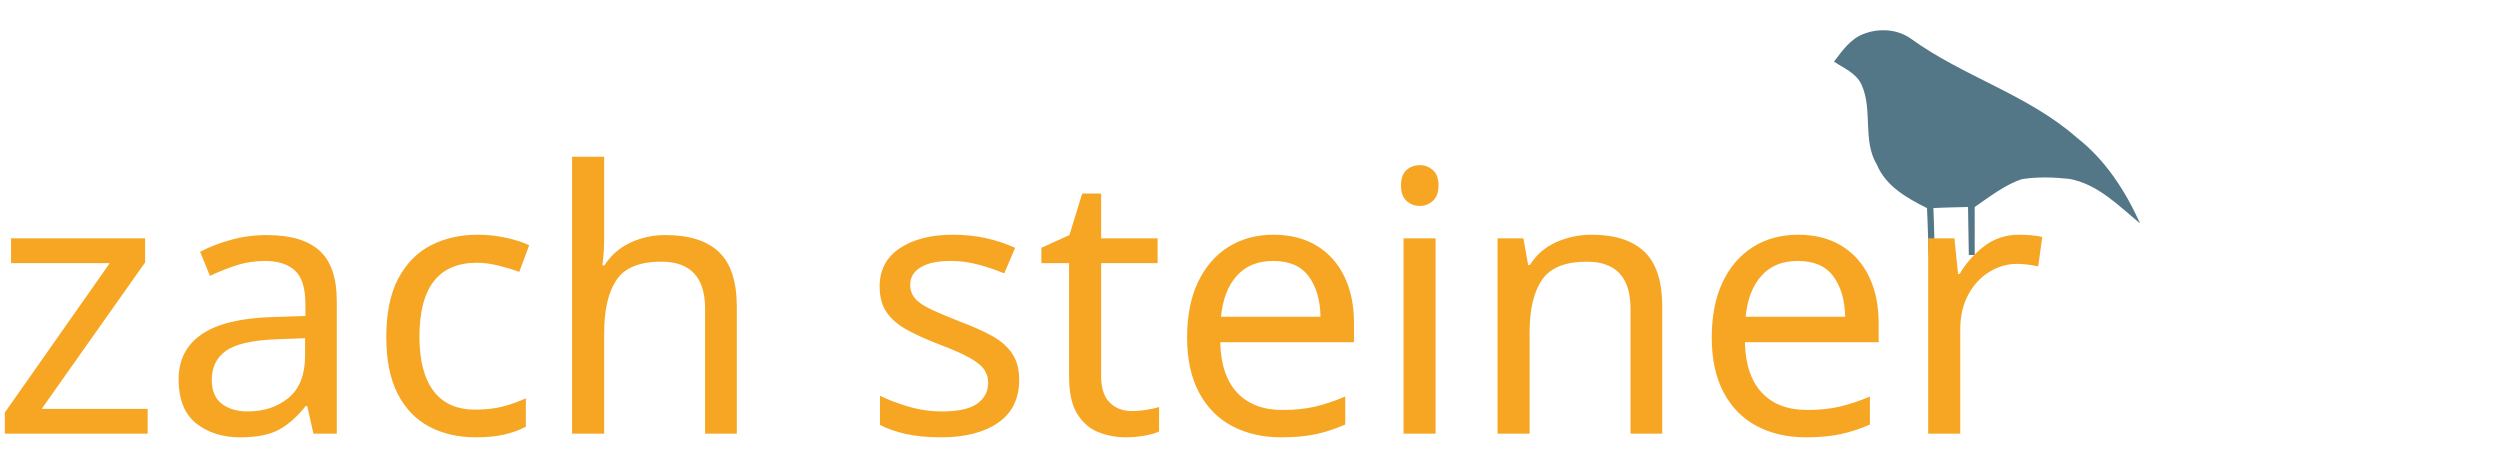
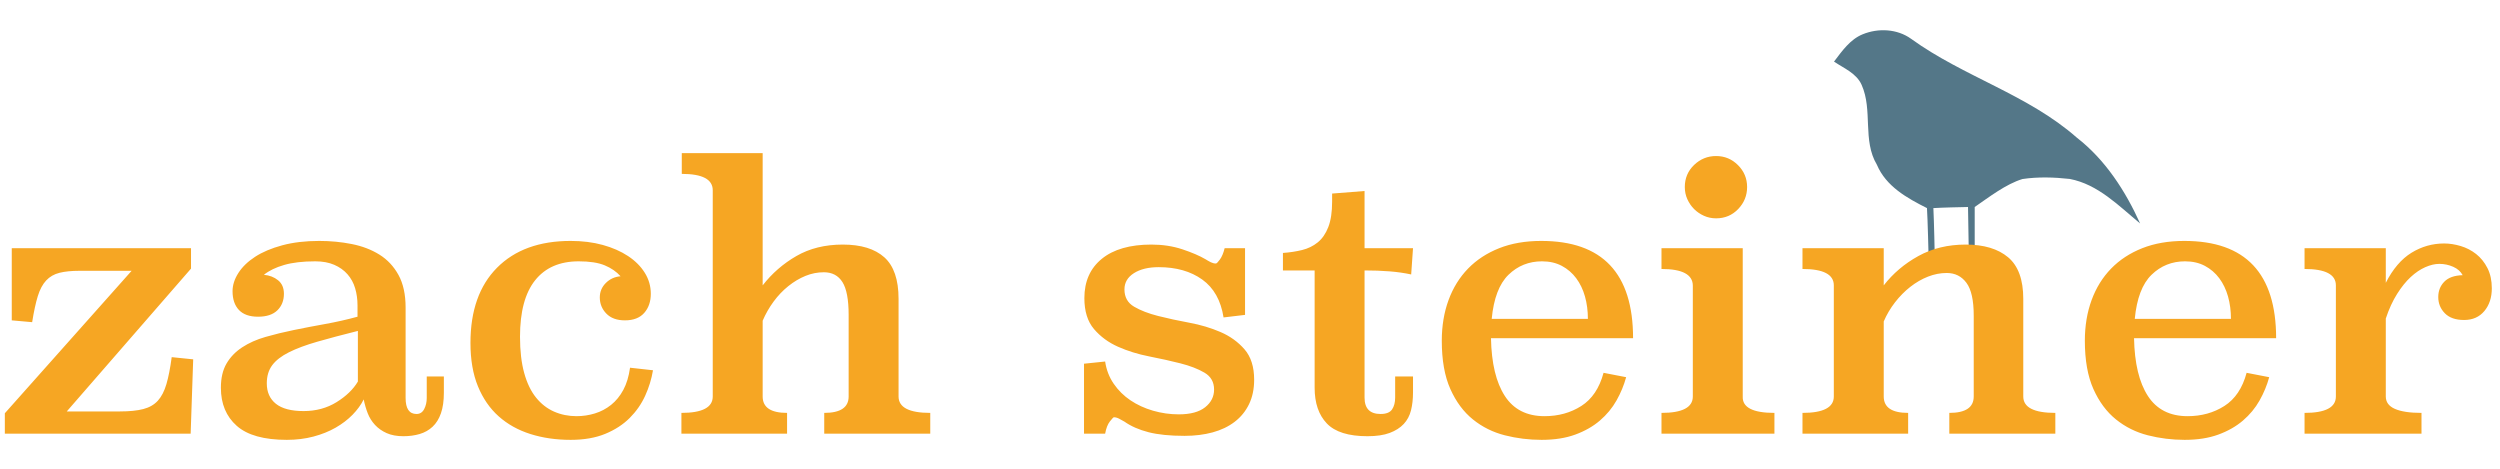
<svg xmlns="http://www.w3.org/2000/svg" width="800px" height="150px" viewBox="0 0 800 150" version="1.1">
  <defs />
  <g id="Page-1" stroke="none" stroke-width="1" fill="none" fill-rule="evenodd">
    <g id="nameplate">
      <g id="pigeon" transform="translate(586.4806, 9.256329)" fill="#547788">
        <path d="M25.076,3.168 C41.829,15.287 62.442,21.003 78.109,34.794 C87.223,41.872 93.643,51.821 98.361,62.255 C91.512,56.607 84.904,49.731 75.844,48.006 C70.845,47.453 65.712,47.291 60.713,48.033 C55.406,49.637 49.954,53.87 45.424,56.984 L45.424,72.353 L43.545,72.353 C43.545,72.353 43.301,59.183 43.284,56.984 C39.826,57.065 35.646,57.133 32.201,57.335 C32.429,61.905 32.629,72.353 32.629,72.353 L30.657,72.353 C30.657,72.353 30.379,60.85 30.151,57.335 C23.758,54.126 17.048,50.379 14.126,43.463 C9.449,35.644 12.866,26.032 9.248,17.916 C7.599,14.182 3.565,12.591 0.402,10.461 C2.962,7.104 5.535,3.357 9.583,1.712 C14.568,-0.324 20.626,-0.04 25.076,3.168 Z" id="Shape-2" />
      </g>
-       <text id="zach-steiner" font-family="Superclarendon" font-size="116.589" font-weight="normal" fill="#F6A623">
-         <tspan x="-3" y="138.771">zach steiner</tspan>
-       </text>
+       <path d="M61.124,85.956 L21.367,131.659 L38.389,131.659 C41.42,131.659 43.907,131.407 45.851,130.901 C47.794,130.396 49.348,129.502 50.514,128.22 C51.68,126.937 52.593,125.169 53.254,122.915 C53.915,120.661 54.478,117.785 54.945,114.287 L61.823,114.987 L61.007,138.771 L1.547,138.771 L1.547,132.242 L42.12,86.656 L25.448,86.656 C22.883,86.656 20.745,86.87 19.035,87.297 C17.325,87.725 15.907,88.541 14.78,89.746 C13.653,90.95 12.759,92.621 12.098,94.759 C11.438,96.896 10.835,99.675 10.291,103.095 L3.762,102.512 L3.762,79.427 L61.124,79.427 L61.124,85.956 Z M129.794,127.345 C129.794,130.765 130.96,132.475 133.292,132.475 C134.38,132.475 135.196,131.951 135.74,130.901 C136.285,129.852 136.557,128.667 136.557,127.345 L136.557,120.467 L142.036,120.467 L142.036,125.713 C142.036,128.278 141.725,130.454 141.104,132.242 C140.482,134.03 139.588,135.468 138.422,136.556 C137.256,137.644 135.877,138.421 134.283,138.888 C132.69,139.354 130.96,139.587 129.095,139.587 C126.996,139.587 125.209,139.257 123.732,138.596 C122.255,137.936 121.011,137.061 120.001,135.973 C118.991,134.885 118.213,133.641 117.669,132.242 C117.125,130.843 116.698,129.366 116.387,127.812 C115.532,129.522 114.346,131.154 112.831,132.708 C111.315,134.263 109.508,135.643 107.409,136.847 C105.311,138.052 102.94,139.004 100.298,139.704 C97.655,140.403 94.818,140.753 91.787,140.753 C84.48,140.753 79.137,139.257 75.756,136.264 C72.375,133.272 70.684,129.211 70.684,124.081 C70.684,120.972 71.286,118.388 72.491,116.328 C73.696,114.268 75.367,112.539 77.504,111.14 C79.642,109.741 82.129,108.633 84.966,107.817 C87.803,107.001 90.834,106.262 94.06,105.602 C97.286,104.941 100.628,104.3 104.087,103.678 C107.545,103.056 110.985,102.279 114.405,101.346 L114.405,97.732 C114.405,95.789 114.152,93.962 113.647,92.252 C113.142,90.542 112.326,89.046 111.199,87.764 C110.072,86.481 108.653,85.471 106.943,84.732 C105.233,83.994 103.212,83.625 100.88,83.625 C96.916,83.625 93.594,84.013 90.912,84.791 C88.231,85.568 86.074,86.617 84.441,87.938 C86.229,88.094 87.745,88.677 88.988,89.687 C90.232,90.698 90.854,92.136 90.854,94.001 C90.854,96.177 90.154,97.946 88.755,99.306 C87.356,100.666 85.296,101.346 82.576,101.346 C79.856,101.346 77.815,100.627 76.455,99.189 C75.095,97.751 74.415,95.75 74.415,93.185 C74.415,91.242 75.037,89.299 76.28,87.355 C77.524,85.412 79.312,83.683 81.643,82.167 C83.975,80.652 86.87,79.427 90.329,78.495 C93.788,77.562 97.733,77.096 102.163,77.096 C105.738,77.096 109.197,77.426 112.539,78.087 C115.882,78.747 118.835,79.874 121.4,81.468 C123.965,83.061 126.005,85.237 127.521,87.997 C129.037,90.756 129.794,94.234 129.794,98.431 L129.794,127.345 Z M114.521,105.893 C109.547,107.137 105.233,108.283 101.58,109.332 C97.927,110.382 94.896,111.509 92.486,112.714 C90.077,113.918 88.289,115.298 87.123,116.852 C85.957,118.407 85.374,120.35 85.374,122.682 C85.374,125.48 86.346,127.656 88.289,129.211 C90.232,130.765 93.186,131.543 97.15,131.543 C101.114,131.543 104.631,130.59 107.701,128.686 C110.771,126.782 113.045,124.586 114.521,122.099 L114.521,105.893 Z M208.958,118.485 C208.492,121.283 207.656,124.003 206.452,126.646 C205.247,129.289 203.595,131.659 201.496,133.758 C199.398,135.856 196.794,137.547 193.685,138.829 C190.576,140.112 186.884,140.753 182.609,140.753 C177.946,140.753 173.651,140.131 169.726,138.888 C165.801,137.644 162.42,135.759 159.583,133.233 C156.746,130.707 154.531,127.501 152.937,123.615 C151.344,119.728 150.547,115.104 150.547,109.741 C150.547,99.403 153.384,91.378 159.058,85.665 C164.732,79.952 172.582,77.096 182.609,77.096 C186.34,77.096 189.76,77.523 192.869,78.378 C195.978,79.233 198.679,80.418 200.972,81.934 C203.265,83.45 205.052,85.237 206.335,87.297 C207.617,89.357 208.259,91.592 208.259,94.001 C208.259,96.488 207.559,98.529 206.16,100.122 C204.761,101.715 202.701,102.512 199.981,102.512 C197.416,102.512 195.434,101.793 194.035,100.355 C192.636,98.917 191.936,97.188 191.936,95.167 C191.936,93.379 192.577,91.844 193.86,90.562 C195.142,89.279 196.716,88.56 198.582,88.405 C197.26,86.928 195.57,85.762 193.51,84.907 C191.45,84.052 188.672,83.625 185.174,83.625 C179.111,83.625 174.467,85.646 171.242,89.687 C168.016,93.729 166.403,99.753 166.403,107.759 C166.403,112.267 166.85,116.133 167.744,119.359 C168.638,122.585 169.901,125.208 171.533,127.229 C173.165,129.25 175.089,130.746 177.304,131.717 C179.52,132.689 181.91,133.175 184.475,133.175 C186.495,133.175 188.458,132.883 190.362,132.3 C192.267,131.717 193.996,130.804 195.55,129.561 C197.105,128.317 198.407,126.724 199.456,124.78 C200.506,122.837 201.224,120.467 201.613,117.669 L208.958,118.485 Z M244.051,91.32 C247.005,87.511 250.6,84.382 254.836,81.934 C259.072,79.486 264.027,78.262 269.701,78.262 C275.53,78.262 279.961,79.622 282.992,82.342 C286.023,85.063 287.539,89.493 287.539,95.633 L287.539,126.879 C287.539,130.377 290.92,132.126 297.682,132.126 L297.682,138.771 L263.755,138.771 L263.755,132.126 C268.962,132.126 271.566,130.377 271.566,126.879 L271.566,100.763 C271.566,95.866 270.906,92.369 269.584,90.27 C268.263,88.172 266.281,87.122 263.638,87.122 C261.617,87.122 259.655,87.511 257.751,88.288 C255.846,89.065 254.02,90.154 252.271,91.553 C250.522,92.952 248.948,94.603 247.549,96.508 C246.15,98.412 244.984,100.452 244.051,102.629 L244.051,126.879 C244.051,130.377 246.655,132.126 251.863,132.126 L251.863,138.771 L218.052,138.771 L218.052,132.126 C224.737,132.126 228.079,130.377 228.079,126.879 L228.079,60.89 C228.079,57.392 224.775,55.643 218.169,55.643 L218.169,48.998 L244.051,48.998 L244.051,91.32 Z M398.415,100.763 L391.536,101.579 C390.681,96.138 388.408,92.097 384.716,89.454 C381.024,86.811 376.38,85.49 370.783,85.49 C367.519,85.49 364.876,86.131 362.855,87.414 C360.834,88.696 359.824,90.426 359.824,92.602 C359.824,95.089 360.854,96.935 362.913,98.14 C364.973,99.345 367.538,100.336 370.608,101.113 C373.679,101.89 377.001,102.609 380.577,103.27 C384.152,103.931 387.475,104.922 390.545,106.243 C393.615,107.564 396.18,109.41 398.24,111.781 C400.3,114.151 401.329,117.396 401.329,121.516 C401.329,124.47 400.785,127.073 399.697,129.327 C398.609,131.581 397.074,133.466 395.092,134.982 C393.11,136.498 390.759,137.625 388.038,138.363 C385.318,139.101 382.326,139.471 379.061,139.471 C374.397,139.471 370.55,139.082 367.519,138.305 C364.487,137.527 361.922,136.4 359.824,134.924 C359.28,134.613 358.716,134.302 358.133,133.991 C357.55,133.68 356.987,133.525 356.443,133.525 C356.287,133.525 355.86,133.972 355.16,134.865 C354.461,135.759 353.956,137.061 353.645,138.771 L346.883,138.771 L346.883,116.386 L353.645,115.687 C354.033,118.329 354.947,120.7 356.385,122.798 C357.822,124.897 359.61,126.665 361.748,128.103 C363.885,129.541 366.295,130.649 368.976,131.426 C371.658,132.203 374.397,132.592 377.196,132.592 C380.926,132.592 383.744,131.834 385.648,130.318 C387.553,128.803 388.505,126.918 388.505,124.664 C388.505,122.254 387.475,120.447 385.415,119.242 C383.355,118.038 380.79,117.047 377.72,116.269 C374.65,115.492 371.327,114.754 367.752,114.054 C364.177,113.355 360.854,112.325 357.784,110.965 C354.713,109.604 352.148,107.72 350.089,105.31 C348.029,102.901 346.999,99.597 346.999,95.4 C346.999,90.037 348.865,85.84 352.595,82.809 C356.326,79.777 361.612,78.262 368.451,78.262 C372.027,78.262 375.33,78.767 378.361,79.777 C381.393,80.788 383.841,81.837 385.707,82.925 C386.328,83.314 386.911,83.644 387.455,83.916 C387.999,84.188 388.544,84.324 389.088,84.324 C389.321,84.324 389.748,83.897 390.37,83.042 C390.992,82.187 391.497,80.982 391.886,79.427 L398.415,79.427 L398.415,100.763 Z M436.656,79.427 L452.162,79.427 L451.579,87.822 C449.403,87.355 447.091,87.025 444.642,86.831 C442.194,86.637 439.532,86.539 436.656,86.539 L436.656,127.229 C436.656,130.726 438.366,132.475 441.786,132.475 C443.573,132.475 444.798,131.99 445.458,131.018 C446.119,130.046 446.449,128.783 446.449,127.229 L446.449,120.467 L452.162,120.467 L452.162,125.597 C452.162,127.695 451.948,129.599 451.521,131.309 C451.093,133.019 450.316,134.477 449.189,135.681 C448.062,136.886 446.566,137.838 444.7,138.538 C442.835,139.237 440.464,139.587 437.589,139.587 C431.526,139.587 427.193,138.227 424.589,135.507 C421.985,132.786 420.683,128.978 420.683,124.081 L420.683,86.539 L410.54,86.539 L410.54,80.943 C412.716,80.788 414.757,80.477 416.661,80.01 C418.565,79.544 420.236,78.728 421.674,77.562 C423.112,76.396 424.239,74.764 425.055,72.665 C425.871,70.567 426.279,67.846 426.279,64.504 L426.279,61.939 L436.656,61.123 L436.656,79.427 Z M477.112,108.225 C477.268,116.231 478.744,122.39 481.542,126.704 C484.341,131.018 488.577,133.175 494.251,133.175 C498.681,133.175 502.606,132.087 506.026,129.91 C509.446,127.734 511.817,124.198 513.138,119.301 L520.366,120.7 C519.667,123.265 518.637,125.752 517.277,128.162 C515.917,130.571 514.148,132.708 511.972,134.574 C509.796,136.439 507.173,137.936 504.102,139.063 C501.032,140.19 497.437,140.753 493.318,140.753 C489.276,140.753 485.351,140.267 481.542,139.296 C477.734,138.324 474.333,136.634 471.341,134.224 C468.348,131.815 465.939,128.57 464.112,124.489 C462.286,120.408 461.373,115.259 461.373,109.041 C461.373,104.3 462.092,99.967 463.529,96.041 C464.967,92.116 467.047,88.755 469.767,85.956 C472.487,83.158 475.81,80.982 479.735,79.427 C483.66,77.873 488.149,77.096 493.201,77.096 C512.788,77.096 522.582,87.472 522.582,108.225 L477.112,108.225 Z M508.125,102.046 C508.125,99.481 507.814,97.091 507.192,94.875 C506.57,92.66 505.637,90.717 504.394,89.046 C503.15,87.375 501.615,86.054 499.789,85.082 C497.962,84.11 495.844,83.625 493.434,83.625 C489.237,83.625 485.662,85.063 482.708,87.938 C479.755,90.814 477.967,95.517 477.345,102.046 L508.125,102.046 Z M557.675,126.879 C557.519,130.377 560.9,132.126 567.818,132.126 L567.818,138.771 L531.676,138.771 L531.676,132.126 C538.36,132.126 541.702,130.377 541.702,126.879 L541.702,91.436 C541.702,87.861 538.36,86.073 531.676,86.073 L531.676,79.427 L557.675,79.427 L557.675,126.879 Z M559.074,59.841 C559.074,62.561 558.122,64.912 556.217,66.894 C554.313,68.876 551.962,69.867 549.164,69.867 C547.765,69.867 546.463,69.595 545.258,69.051 C544.053,68.507 543.004,67.788 542.11,66.894 C541.216,66 540.497,64.951 539.953,63.746 C539.409,62.542 539.137,61.24 539.137,59.841 C539.137,57.042 540.128,54.691 542.11,52.787 C544.092,50.883 546.443,49.931 549.164,49.931 C551.884,49.931 554.216,50.902 556.159,52.845 C558.102,54.788 559.074,57.12 559.074,59.841 L559.074,59.841 Z M647.448,126.879 C647.448,130.377 650.868,132.126 657.708,132.126 L657.708,138.771 L623.781,138.771 L623.781,132.126 C628.988,132.126 631.592,130.377 631.592,126.879 L631.592,100.996 C631.592,96.1 630.815,92.602 629.26,90.503 C627.706,88.405 625.607,87.355 622.964,87.355 C620.944,87.355 618.942,87.744 616.96,88.521 C614.978,89.299 613.093,90.387 611.306,91.786 C609.518,93.185 607.886,94.837 606.409,96.741 C604.932,98.645 603.727,100.685 602.795,102.862 L602.795,126.879 C602.795,130.377 605.398,132.126 610.606,132.126 L610.606,138.771 L576.795,138.771 L576.795,132.126 C583.48,132.126 586.822,130.377 586.822,126.879 L586.822,91.32 C586.822,87.822 583.48,86.073 576.795,86.073 L576.795,79.427 L602.795,79.427 L602.795,91.32 C605.748,87.511 609.44,84.382 613.871,81.934 C618.301,79.486 623.353,78.262 629.027,78.262 C634.857,78.262 639.384,79.622 642.61,82.342 C645.835,85.063 647.448,89.493 647.448,95.633 L647.448,126.879 Z M682.891,108.225 C683.047,116.231 684.523,122.39 687.321,126.704 C690.12,131.018 694.356,133.175 700.03,133.175 C704.46,133.175 708.385,132.087 711.805,129.91 C715.225,127.734 717.596,124.198 718.917,119.301 L726.145,120.7 C725.446,123.265 724.416,125.752 723.056,128.162 C721.696,130.571 719.927,132.708 717.751,134.574 C715.575,136.439 712.952,137.936 709.881,139.063 C706.811,140.19 703.216,140.753 699.097,140.753 C695.055,140.753 691.13,140.267 687.321,139.296 C683.513,138.324 680.112,136.634 677.12,134.224 C674.127,131.815 671.718,128.57 669.891,124.489 C668.065,120.408 667.152,115.259 667.152,109.041 C667.152,104.3 667.871,99.967 669.308,96.041 C670.746,92.116 672.826,88.755 675.546,85.956 C678.266,83.158 681.589,80.982 685.514,79.427 C689.439,77.873 693.928,77.096 698.98,77.096 C718.567,77.096 728.361,87.472 728.361,108.225 L682.891,108.225 Z M713.904,102.046 C713.904,99.481 713.593,97.091 712.971,94.875 C712.349,92.66 711.416,90.717 710.173,89.046 C708.929,87.375 707.394,86.054 705.568,85.082 C703.741,84.11 701.623,83.625 699.213,83.625 C695.016,83.625 691.441,85.063 688.487,87.938 C685.534,90.814 683.746,95.517 683.124,102.046 L713.904,102.046 Z M763.454,90.503 C765.708,86.073 768.448,82.867 771.673,80.885 C774.899,78.903 778.377,77.912 782.108,77.912 C783.818,77.912 785.586,78.184 787.413,78.728 C789.239,79.272 790.891,80.127 792.368,81.293 C793.845,82.459 795.049,83.955 795.982,85.782 C796.915,87.608 797.381,89.765 797.381,92.252 C797.381,95.206 796.584,97.635 794.991,99.539 C793.398,101.443 791.241,102.395 788.52,102.395 C785.8,102.395 783.74,101.676 782.341,100.239 C780.942,98.801 780.243,97.071 780.243,95.05 C780.243,93.107 780.884,91.475 782.166,90.154 C783.449,88.832 785.411,88.133 788.054,88.055 C787.432,86.889 786.422,85.995 785.023,85.373 C783.624,84.752 782.147,84.441 780.592,84.441 C779.193,84.441 777.697,84.791 776.104,85.49 C774.51,86.19 772.956,87.239 771.44,88.638 C769.924,90.037 768.467,91.844 767.068,94.059 C765.669,96.275 764.464,98.898 763.454,101.929 L763.454,126.879 C763.454,128.667 764.425,129.988 766.369,130.843 C768.312,131.698 771.149,132.126 774.879,132.126 L774.879,138.771 L737.455,138.771 L737.455,132.126 C744.139,132.126 747.481,130.377 747.481,126.879 L747.481,91.32 C747.481,87.822 744.139,86.073 737.455,86.073 L737.455,79.427 L763.454,79.427 L763.454,90.503 Z" id="zach-steiner" fill="#F6A623" />
    </g>
  </g>
</svg>
